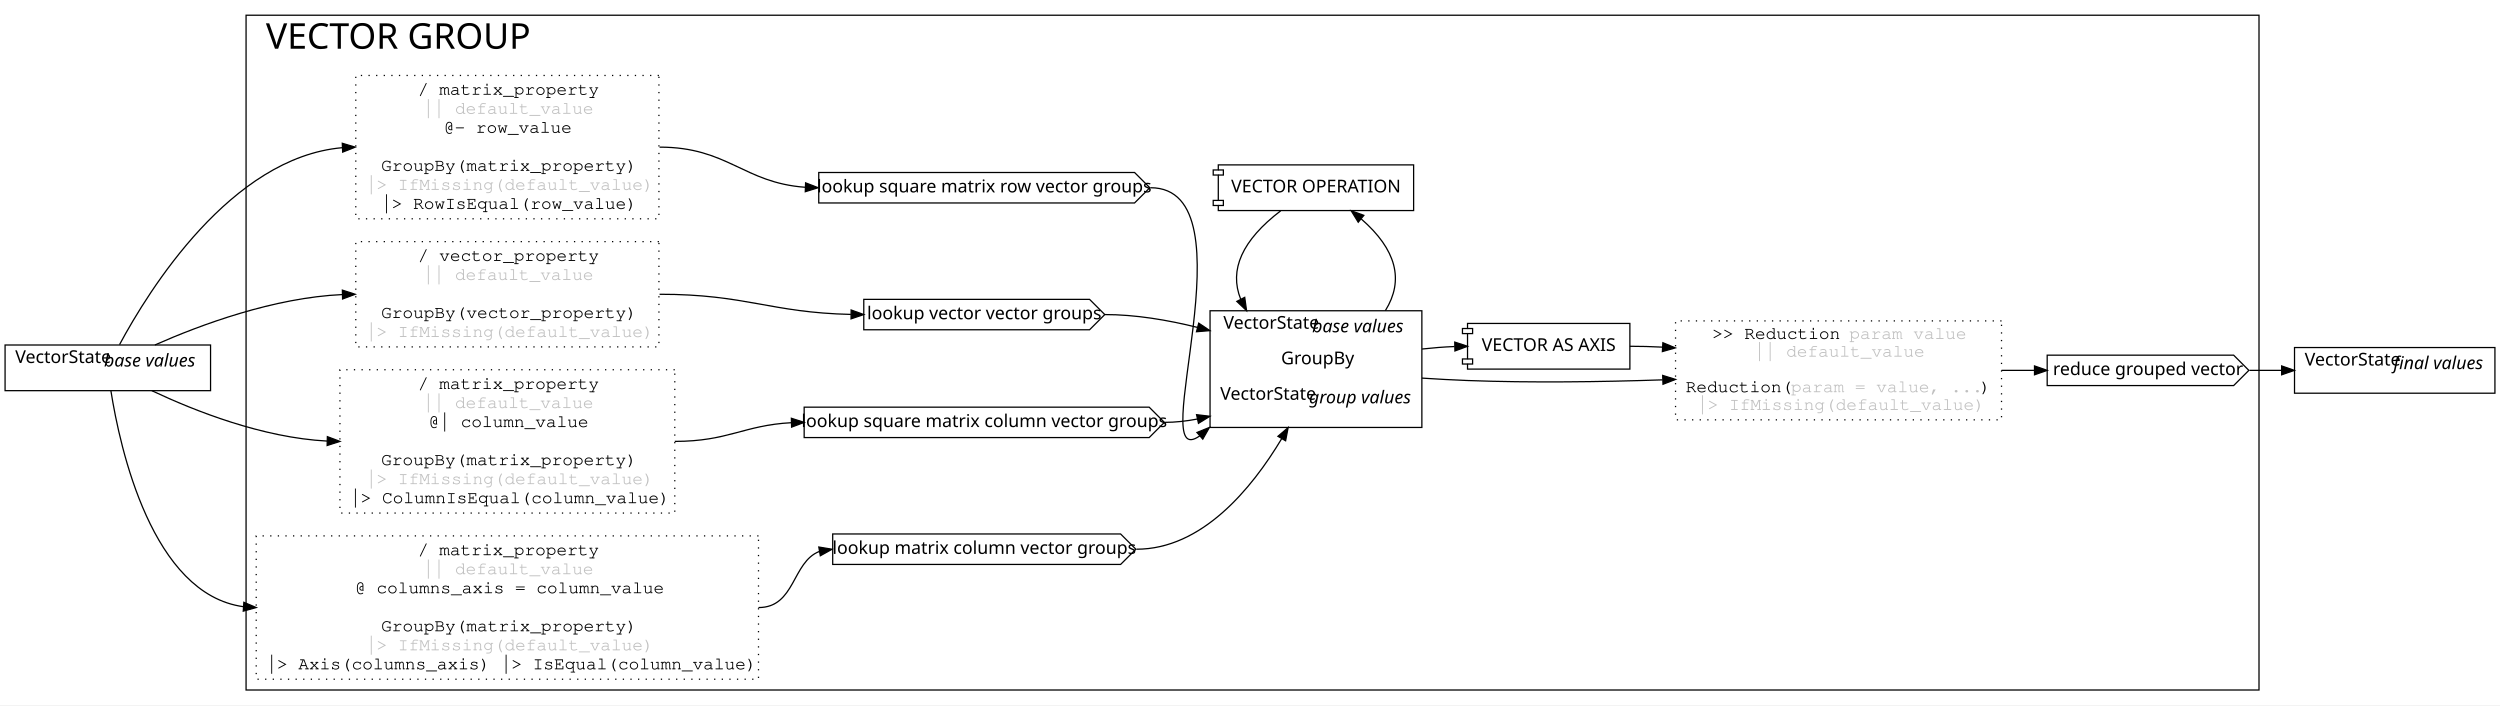
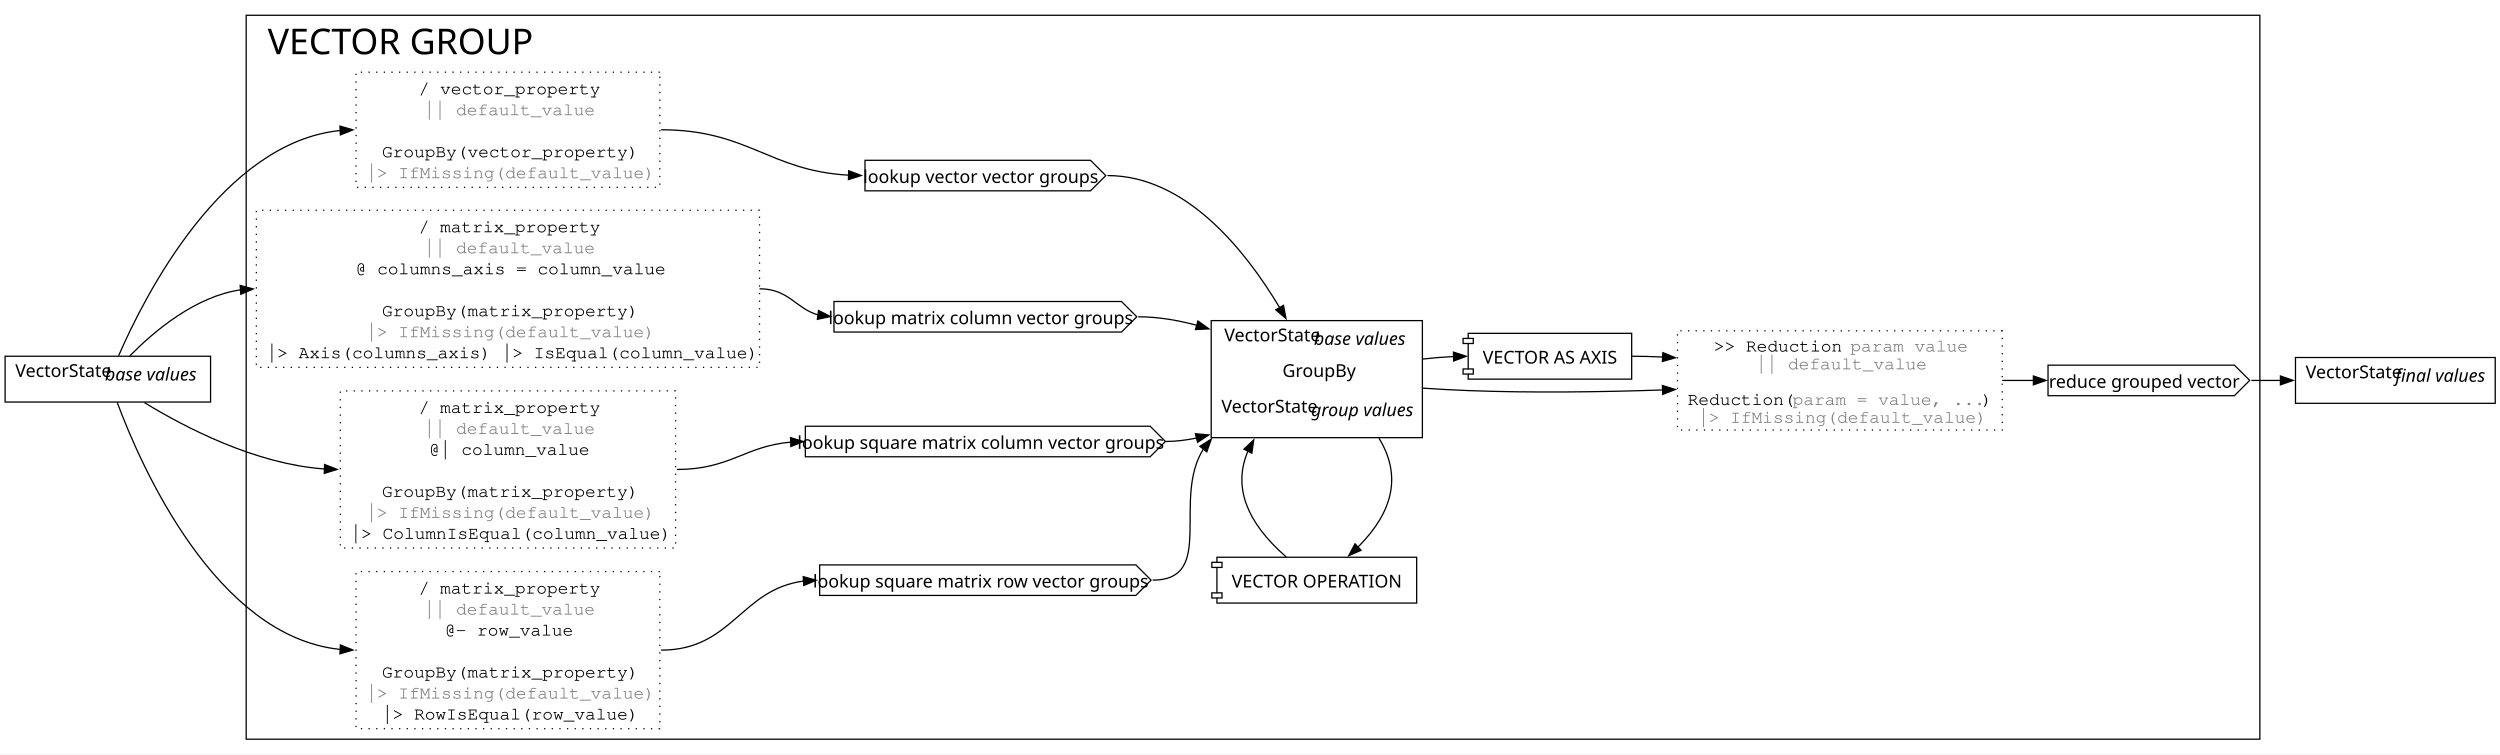
- <svg xmlns="http://www.w3.org/2000/svg" xmlns:xlink="http://www.w3.org/1999/xlink" width="1971pt" height="556pt" viewBox="0.00 0.00 1971.00 556.00">
-   <g id="graph0" class="graph" transform="scale(1 1) rotate(0) translate(4 552)">
-     <polygon fill="#ffffff" stroke="transparent" points="-4,4 -4,-552 1967,-552 1967,4 -4,4" />
+ <svg xmlns="http://www.w3.org/2000/svg" xmlns:xlink="http://www.w3.org/1999/xlink" width="1965pt" height="593pt" viewBox="0.00 0.00 1965.00 593.00">
+   <g id="graph0" class="graph" transform="scale(1 1) rotate(0) translate(4 589)">
+     <polygon fill="white" stroke="none" points="-4,4 -4,-589 1961.25,-589 1961.25,4 -4,4" />
    <g id="clust1" class="cluster">
-       <polygon fill="none" stroke="#000000" points="190,-8 190,-540 1777,-540 1777,-8 190,-8" />
-       <text text-anchor="middle" x="310" y="-513.6" font-family="Sans-Serif" font-size="28.00" fill="#000000">VECTOR GROUP</text>
+       <polygon fill="none" stroke="black" points="189.5,-8 189.5,-577 1772.25,-577 1772.25,-8 189.5,-8" />
+       <text xml:space="preserve" text-anchor="middle" x="310.75" y="-546.4" font-family="Sans-Serif" font-size="28.00">VECTOR GROUP</text>
    </g>
    <g id="node1" class="node">
-       <polygon fill="none" stroke="#000000" points="162,-280 0,-280 0,-244 162,-244 162,-280" />
-       <text text-anchor="start" x="8" y="-265.8" font-family="Sans-Serif" font-size="14.00" fill="#000000">VectorState</text>
-       <text text-anchor="start" x="78" y="-265.8" font-family="Sans-Serif" font-style="italic" baseline-shift="sub" font-size="14.00" fill="#000000">base values</text>
-       <text text-anchor="start" x="142" y="-265.8" font-family="Sans-Serif" font-size="14.00" fill="#000000">   </text>
-       <text text-anchor="start" x="79" y="-251.8" font-family="Sans-Serif" font-size="14.00" fill="#000000"> </text>
+       <polygon fill="none" stroke="black" points="161.5,-309 0,-309 0,-273 161.5,-273 161.5,-309" />
+       <text xml:space="preserve" text-anchor="start" x="8" y="-292.7" font-family="Sans-Serif" font-size="14.00">VectorState</text>
+       <text xml:space="preserve" text-anchor="start" x="78.5" y="-292.7" font-family="Sans-Serif" font-style="italic" baseline-shift="sub" font-size="14.00">base values</text>
+       <text xml:space="preserve" text-anchor="start" x="142.25" y="-292.7" font-family="Sans-Serif" font-size="14.00">   </text>
+       <text xml:space="preserve" text-anchor="start" x="78.88" y="-278.7" font-family="Sans-Serif" font-size="14.00"> </text>
    </g>
    <g id="node4" class="node">
-       <polygon fill="none" stroke="#000000" stroke-dasharray="1,5" points="515.5,-492.5 276.5,-492.5 276.5,-379.5 515.5,-379.5 515.5,-492.5" />
-       <text text-anchor="start" x="325.5" y="-477.3" font-family="Courier,monospace" font-size="14.00" fill="#000000">/ matrix_property</text>
-       <text text-anchor="start" x="329.5" y="-462.3" font-family="Courier,monospace" font-size="14.00" fill="#c0c0c0">|| default_value</text>
-       <text text-anchor="start" x="346" y="-447.3" font-family="Courier,monospace" font-size="14.00" fill="#000000">@- row_value</text>
-       <text text-anchor="start" x="391.5" y="-432.3" font-family="Courier,monospace" font-size="14.00" fill="#000000"> </text>
-       <text text-anchor="start" x="296.5" y="-417.3" font-family="Courier,monospace" font-size="14.00" fill="#000000">GroupBy(matrix_property)</text>
-       <text text-anchor="start" x="284.5" y="-402.3" font-family="Courier,monospace" font-size="14.00" fill="#c0c0c0">|&gt; IfMissing(default_value)</text>
-       <text text-anchor="start" x="296.5" y="-387.3" font-family="Courier,monospace" font-size="14.00" fill="#000000">|&gt; RowIsEqual(row_value)</text>
+       <polygon fill="none" stroke="black" stroke-dasharray="1,5" points="514.62,-139.75 275.88,-139.75 275.88,-16.25 514.62,-16.25 514.62,-139.75" />
+       <text xml:space="preserve" text-anchor="start" x="325.12" y="-122.45" font-family="Courier,monospace" font-size="14.00">/ matrix_property</text>
+       <text xml:space="preserve" text-anchor="start" x="329.25" y="-105.95" font-family="Courier,monospace" font-size="14.00" fill="gray">|| default_value</text>
+       <text xml:space="preserve" text-anchor="start" x="345.75" y="-89.45" font-family="Courier,monospace" font-size="14.00">@- row_value</text>
+       <text xml:space="preserve" text-anchor="start" x="391.12" y="-72.95" font-family="Courier,monospace" font-size="14.00"> </text>
+       <text xml:space="preserve" text-anchor="start" x="296.25" y="-56.45" font-family="Courier,monospace" font-size="14.00">GroupBy(matrix_property)</text>
+       <text xml:space="preserve" text-anchor="start" x="283.88" y="-39.95" font-family="Courier,monospace" font-size="14.00" fill="gray">|&gt; IfMissing(default_value)</text>
+       <text xml:space="preserve" text-anchor="start" x="296.25" y="-23.45" font-family="Courier,monospace" font-size="14.00">|&gt; RowIsEqual(row_value)</text>
    </g>
    <g id="edge16" class="edge">
-       <path fill="none" stroke="#000000" d="M90.235,-280.292C113.343,-323.308 178.156,-427.851 265.77,-435.55" />
-       <polygon fill="#000000" stroke="#000000" points="265.856,-439.057 276,-436 266.163,-432.064 265.856,-439.057" />
+       <path fill="none" stroke="black" d="M88.06,-272.84C106.54,-223.24 165.45,-88.51 263.38,-78.58" />
+       <polygon fill="black" stroke="black" points="263.55,-82.08 273.36,-78.08 263.2,-75.08 263.55,-82.08" />
    </g>
    <g id="node6" class="node">
-       <polygon fill="none" stroke="#000000" stroke-dasharray="1,5" points="528,-260.5 264,-260.5 264,-147.5 528,-147.5 528,-260.5" />
-       <text text-anchor="start" x="325.5" y="-245.3" font-family="Courier,monospace" font-size="14.00" fill="#000000">/ matrix_property</text>
-       <text text-anchor="start" x="329.5" y="-230.3" font-family="Courier,monospace" font-size="14.00" fill="#c0c0c0">|| default_value</text>
-       <text text-anchor="start" x="334" y="-215.3" font-family="Courier,monospace" font-size="14.00" fill="#000000">@| column_value</text>
-       <text text-anchor="start" x="391.5" y="-200.3" font-family="Courier,monospace" font-size="14.00" fill="#000000"> </text>
-       <text text-anchor="start" x="296.5" y="-185.3" font-family="Courier,monospace" font-size="14.00" fill="#000000">GroupBy(matrix_property)</text>
-       <text text-anchor="start" x="284.5" y="-170.3" font-family="Courier,monospace" font-size="14.00" fill="#c0c0c0">|&gt; IfMissing(default_value)</text>
-       <text text-anchor="start" x="272" y="-155.3" font-family="Courier,monospace" font-size="14.00" fill="#000000">|&gt; ColumnIsEqual(column_value)</text>
+       <polygon fill="none" stroke="black" stroke-dasharray="1,5" points="527,-281.75 263.5,-281.75 263.5,-158.25 527,-158.25 527,-281.75" />
+       <text xml:space="preserve" text-anchor="start" x="325.12" y="-264.45" font-family="Courier,monospace" font-size="14.00">/ matrix_property</text>
+       <text xml:space="preserve" text-anchor="start" x="329.25" y="-247.95" font-family="Courier,monospace" font-size="14.00" fill="gray">|| default_value</text>
+       <text xml:space="preserve" text-anchor="start" x="333.38" y="-231.45" font-family="Courier,monospace" font-size="14.00">@| column_value</text>
+       <text xml:space="preserve" text-anchor="start" x="391.12" y="-214.95" font-family="Courier,monospace" font-size="14.00"> </text>
+       <text xml:space="preserve" text-anchor="start" x="296.25" y="-198.45" font-family="Courier,monospace" font-size="14.00">GroupBy(matrix_property)</text>
+       <text xml:space="preserve" text-anchor="start" x="283.88" y="-181.95" font-family="Courier,monospace" font-size="14.00" fill="gray">|&gt; IfMissing(default_value)</text>
+       <text xml:space="preserve" text-anchor="start" x="271.5" y="-165.45" font-family="Courier,monospace" font-size="14.00">|&gt; ColumnIsEqual(column_value)</text>
    </g>
    <g id="edge17" class="edge">
-       <path fill="none" stroke="#000000" d="M115.731,-243.966C149.541,-228.005 203.111,-206.844 253.888,-204.262" />
-       <polygon fill="#000000" stroke="#000000" points="254.094,-207.758 264,-204 253.913,-200.76 254.094,-207.758" />
+       <path fill="none" stroke="black" d="M109.53,-272.53C141.64,-252.89 197.02,-224.14 251.01,-220.4" />
+       <polygon fill="black" stroke="black" points="251.12,-223.9 260.99,-220.05 250.87,-216.91 251.12,-223.9" />
    </g>
    <g id="node8" class="node">
-       <polygon fill="none" stroke="#000000" stroke-dasharray="1,5" points="594,-129.5 198,-129.5 198,-16.5 594,-16.5 594,-129.5" />
-       <text text-anchor="start" x="325.5" y="-114.3" font-family="Courier,monospace" font-size="14.00" fill="#000000">/ matrix_property</text>
-       <text text-anchor="start" x="329.5" y="-99.3" font-family="Courier,monospace" font-size="14.00" fill="#c0c0c0">|| default_value</text>
-       <text text-anchor="start" x="276" y="-84.3" font-family="Courier,monospace" font-size="14.00" fill="#000000">@ columns_axis = column_value</text>
-       <text text-anchor="start" x="391.5" y="-69.3" font-family="Courier,monospace" font-size="14.00" fill="#000000"> </text>
-       <text text-anchor="start" x="296.5" y="-54.3" font-family="Courier,monospace" font-size="14.00" fill="#000000">GroupBy(matrix_property)</text>
-       <text text-anchor="start" x="284.5" y="-39.3" font-family="Courier,monospace" font-size="14.00" fill="#c0c0c0">|&gt; IfMissing(default_value)</text>
-       <text text-anchor="start" x="206" y="-24.3" font-family="Courier,monospace" font-size="14.00" fill="#000000">|&gt; Axis(columns_axis) |&gt; IsEqual(column_value)</text>
+       <polygon fill="none" stroke="black" stroke-dasharray="1,5" points="593,-423.75 197.5,-423.75 197.5,-300.25 593,-300.25 593,-423.75" />
+       <text xml:space="preserve" text-anchor="start" x="325.12" y="-406.45" font-family="Courier,monospace" font-size="14.00">/ matrix_property</text>
+       <text xml:space="preserve" text-anchor="start" x="329.25" y="-389.95" font-family="Courier,monospace" font-size="14.00" fill="gray">|| default_value</text>
+       <text xml:space="preserve" text-anchor="start" x="275.62" y="-373.45" font-family="Courier,monospace" font-size="14.00">@ columns_axis = column_value</text>
+       <text xml:space="preserve" text-anchor="start" x="391.12" y="-356.95" font-family="Courier,monospace" font-size="14.00"> </text>
+       <text xml:space="preserve" text-anchor="start" x="296.25" y="-340.45" font-family="Courier,monospace" font-size="14.00">GroupBy(matrix_property)</text>
+       <text xml:space="preserve" text-anchor="start" x="283.88" y="-323.95" font-family="Courier,monospace" font-size="14.00" fill="gray">|&gt; IfMissing(default_value)</text>
+       <text xml:space="preserve" text-anchor="start" x="205.5" y="-307.45" font-family="Courier,monospace" font-size="14.00">|&gt; Axis(columns_axis) |&gt; IsEqual(column_value)</text>
    </g>
    <g id="edge18" class="edge">
-       <path fill="none" stroke="#000000" d="M83.439,-243.878C90.601,-198.605 115.816,-83.479 187.992,-73.669" />
-       <polygon fill="#000000" stroke="#000000" points="188.256,-77.159 198,-73 187.789,-70.174 188.256,-77.159" />
+       <path fill="none" stroke="black" d="M98.05,-309.28C116.76,-328.35 149.51,-356.15 185.31,-361.2" />
+       <polygon fill="black" stroke="black" points="184.77,-364.67 194.99,-361.89 185.27,-357.69 184.77,-364.67" />
    </g>
    <g id="node10" class="node">
-       <polygon fill="none" stroke="#000000" stroke-dasharray="1,5" points="515.5,-361.5 276.5,-361.5 276.5,-278.5 515.5,-278.5 515.5,-361.5" />
-       <text text-anchor="start" x="325.5" y="-346.3" font-family="Courier,monospace" font-size="14.00" fill="#000000">/ vector_property</text>
-       <text text-anchor="start" x="329.5" y="-331.3" font-family="Courier,monospace" font-size="14.00" fill="#c0c0c0">|| default_value</text>
-       <text text-anchor="start" x="391.5" y="-316.3" font-family="Courier,monospace" font-size="14.00" fill="#000000"> </text>
-       <text text-anchor="start" x="296.5" y="-301.3" font-family="Courier,monospace" font-size="14.00" fill="#000000">GroupBy(vector_property)</text>
-       <text text-anchor="start" x="284.5" y="-286.3" font-family="Courier,monospace" font-size="14.00" fill="#c0c0c0">|&gt; IfMissing(default_value)</text>
+       <polygon fill="none" stroke="black" stroke-dasharray="1,5" points="514.62,-532.25 275.88,-532.25 275.88,-441.75 514.62,-441.75 514.62,-532.25" />
+       <text xml:space="preserve" text-anchor="start" x="325.12" y="-514.95" font-family="Courier,monospace" font-size="14.00">/ vector_property</text>
+       <text xml:space="preserve" text-anchor="start" x="329.25" y="-498.45" font-family="Courier,monospace" font-size="14.00" fill="gray">|| default_value</text>
+       <text xml:space="preserve" text-anchor="start" x="391.12" y="-481.95" font-family="Courier,monospace" font-size="14.00"> </text>
+       <text xml:space="preserve" text-anchor="start" x="296.25" y="-465.45" font-family="Courier,monospace" font-size="14.00">GroupBy(vector_property)</text>
+       <text xml:space="preserve" text-anchor="start" x="283.88" y="-448.95" font-family="Courier,monospace" font-size="14.00" fill="gray">|&gt; IfMissing(default_value)</text>
    </g>
    <g id="edge19" class="edge">
-       <path fill="none" stroke="#000000" d="M118.138,-280.034C154.411,-296.062 211.897,-317.332 265.952,-319.769" />
-       <polygon fill="#000000" stroke="#000000" points="265.922,-323.27 276,-320 266.083,-316.272 265.922,-323.27" />
+       <path fill="none" stroke="black" d="M89.25,-309.44C109.61,-356.32 170.71,-477.06 263.41,-486.42" />
+       <polygon fill="black" stroke="black" points="263.2,-489.92 273.36,-486.92 263.55,-482.93 263.2,-489.92" />
    </g>
    <g id="node2" class="node">
-       <polygon fill="none" stroke="#000000" points="1963,-278 1805,-278 1805,-242 1963,-242 1963,-278" />
-       <text text-anchor="start" x="1813" y="-263.8" font-family="Sans-Serif" font-size="14.00" fill="#000000">VectorState</text>
-       <text text-anchor="start" x="1883" y="-263.8" font-family="Sans-Serif" font-style="italic" baseline-shift="sub" font-size="14.00" fill="#000000">final values</text>
-       <text text-anchor="start" x="1943" y="-263.8" font-family="Sans-Serif" font-size="14.00" fill="#000000">   </text>
-       <text text-anchor="start" x="1882" y="-249.8" font-family="Sans-Serif" font-size="14.00" fill="#000000"> </text>
+       <polygon fill="none" stroke="black" points="1957.25,-308 1800.25,-308 1800.25,-272 1957.25,-272 1957.25,-308" />
+       <text xml:space="preserve" text-anchor="start" x="1808.25" y="-291.7" font-family="Sans-Serif" font-size="14.00">VectorState</text>
+       <text xml:space="preserve" text-anchor="start" x="1878.75" y="-291.7" font-family="Sans-Serif" font-style="italic" baseline-shift="sub" font-size="14.00">final values</text>
+       <text xml:space="preserve" text-anchor="start" x="1938" y="-291.7" font-family="Sans-Serif" font-size="14.00">   </text>
+       <text xml:space="preserve" text-anchor="start" x="1876.88" y="-277.7" font-family="Sans-Serif" font-size="14.00"> </text>
    </g>
    <g id="node3" class="node">
-       <polygon fill="none" stroke="#000000" points="1117,-307 950,-307 950,-215 1117,-215 1117,-307" />
-       <text text-anchor="start" x="960.5" y="-292.8" font-family="Sans-Serif" font-size="14.00" fill="#000000">VectorState</text>
-       <text text-anchor="start" x="1030.5" y="-292.8" font-family="Sans-Serif" font-style="italic" baseline-shift="sub" font-size="14.00" fill="#000000">base values</text>
-       <text text-anchor="start" x="1094.5" y="-292.8" font-family="Sans-Serif" font-size="14.00" fill="#000000">   </text>
-       <text text-anchor="start" x="1031.5" y="-278.8" font-family="Sans-Serif" font-size="14.00" fill="#000000"> </text>
-       <text text-anchor="start" x="1006" y="-264.8" font-family="Sans-Serif" font-size="14.00" fill="#000000">GroupBy</text>
-       <text text-anchor="start" x="1031.5" y="-250.8" font-family="Sans-Serif" font-size="14.00" fill="#000000"> </text>
-       <text text-anchor="start" x="958" y="-236.8" font-family="Sans-Serif" font-size="14.00" fill="#000000">VectorState</text>
-       <text text-anchor="start" x="1028" y="-236.8" font-family="Sans-Serif" font-style="italic" baseline-shift="sub" font-size="14.00" fill="#000000">group values</text>
-       <text text-anchor="start" x="1097" y="-236.8" font-family="Sans-Serif" font-size="14.00" fill="#000000">   </text>
-       <text text-anchor="start" x="1031.5" y="-222.8" font-family="Sans-Serif" font-size="14.00" fill="#000000"> </text>
+       <polygon fill="none" stroke="black" points="1114,-337 948,-337 948,-245 1114,-245 1114,-337" />
+       <text xml:space="preserve" text-anchor="start" x="958.25" y="-320.7" font-family="Sans-Serif" font-size="14.00">VectorState</text>
+       <text xml:space="preserve" text-anchor="start" x="1028.75" y="-320.7" font-family="Sans-Serif" font-style="italic" baseline-shift="sub" font-size="14.00">base values</text>
+       <text xml:space="preserve" text-anchor="start" x="1092.5" y="-320.7" font-family="Sans-Serif" font-size="14.00">   </text>
+       <text xml:space="preserve" text-anchor="start" x="1029.12" y="-306.7" font-family="Sans-Serif" font-size="14.00"> </text>
+       <text xml:space="preserve" text-anchor="start" x="1004" y="-292.7" font-family="Sans-Serif" font-size="14.00">GroupBy</text>
+       <text xml:space="preserve" text-anchor="start" x="1029.12" y="-278.7" font-family="Sans-Serif" font-size="14.00"> </text>
+       <text xml:space="preserve" text-anchor="start" x="956" y="-264.7" font-family="Sans-Serif" font-size="14.00">VectorState</text>
+       <text xml:space="preserve" text-anchor="start" x="1026.5" y="-264.7" font-family="Sans-Serif" font-style="italic" baseline-shift="sub" font-size="14.00">group values</text>
+       <text xml:space="preserve" text-anchor="start" x="1094.75" y="-264.7" font-family="Sans-Serif" font-size="14.00">   </text>
+       <text xml:space="preserve" text-anchor="start" x="1029.12" y="-250.7" font-family="Sans-Serif" font-size="14.00"> </text>
    </g>
    <g id="node12" class="node">
      <g id="a_node12">
        <a xlink:href="#../DataAxesFormats.Queries.VECTOR_OPERATION" xlink:title="VECTOR OPERATION">
-           <polygon fill="none" stroke="#000000" points="1110.5,-422 956.5,-422 956.5,-418 952.5,-418 952.5,-414 956.5,-414 956.5,-394 952.5,-394 952.5,-390 956.5,-390 956.5,-386 1110.5,-386 1110.5,-422" />
-           <polyline fill="none" stroke="#000000" points="956.5,-418 960.5,-418 960.5,-414 956.5,-414 " />
-           <polyline fill="none" stroke="#000000" points="956.5,-394 960.5,-394 960.5,-390 956.5,-390 " />
-           <text text-anchor="middle" x="1033.5" y="-400.3" font-family="Sans-Serif" font-size="14.00" fill="#000000">VECTOR OPERATION</text>
+           <polygon fill="none" stroke="black" points="1109.5,-151 952.5,-151 952.5,-147 948.5,-147 948.5,-143 952.5,-143 952.5,-123 948.5,-123 948.5,-119 952.5,-119 952.5,-115 1109.5,-115 1109.5,-151" />
+           <polyline fill="none" stroke="black" points="952.5,-147 956.5,-147 956.5,-143 952.5,-143" />
+           <polyline fill="none" stroke="black" points="952.5,-123 956.5,-123 956.5,-119 952.5,-119" />
+           <text xml:space="preserve" text-anchor="middle" x="1031" y="-127.2" font-family="Sans-Serif" font-size="14.00">VECTOR OPERATION</text>
        </a>
      </g>
    </g>
    <g id="edge10" class="edge">
-       <path fill="none" stroke="#000000" d="M1088.212,-307.084C1103.216,-331.179 1096.883,-355.274 1069.216,-379.369" />
-       <polygon fill="#000000" stroke="#000000" points="1066.829,-376.798 1061.287,-385.828 1071.251,-382.225 1066.829,-376.798" />
+       <path fill="none" stroke="black" d="M1079.86,-244.58C1097.42,-216.01 1091.89,-187.44 1063.24,-158.87" />
+       <polygon fill="black" stroke="black" points="1065.82,-156.49 1056.12,-152.24 1061.06,-161.61 1065.82,-156.49" />
    </g>
    <g id="node13" class="node">
-       <polygon fill="none" stroke="#000000" stroke-dasharray="1,5" points="1574,-299 1317,-299 1317,-221 1574,-221 1574,-299" />
-       <text text-anchor="start" x="1346" y="-284.8" font-family="Courier,monospace" font-size="14.00" fill="#000000">&gt;&gt; Reduction </text>
-       <text text-anchor="start" x="1454" y="-284.8" font-family="Courier,monospace" font-size="14.00" fill="#c0c0c0">param value</text>
-       <text text-anchor="start" x="1379" y="-270.8" font-family="Courier,monospace" font-size="14.00" fill="#c0c0c0">|| default_value</text>
-       <text text-anchor="start" x="1441" y="-256.8" font-family="Courier,monospace" font-size="14.00" fill="#000000"> </text>
-       <text text-anchor="start" x="1325" y="-242.8" font-family="Courier,monospace" font-size="14.00" fill="#000000">Reduction(</text>
-       <text text-anchor="start" x="1408" y="-242.8" font-family="Courier,monospace" font-size="14.00" fill="#c0c0c0">param = value, ...</text>
-       <text text-anchor="start" x="1557" y="-242.8" font-family="Courier,monospace" font-size="14.00" fill="#000000">)</text>
-       <text text-anchor="start" x="1334" y="-228.8" font-family="Courier,monospace" font-size="14.00" fill="#c0c0c0">|&gt; IfMissing(default_value)</text>
+       <polygon fill="none" stroke="black" stroke-dasharray="1,5" points="1569.75,-329 1314.5,-329 1314.5,-251 1569.75,-251 1569.75,-329" />
+       <text xml:space="preserve" text-anchor="start" x="1343.12" y="-312.7" font-family="Courier,monospace" font-size="14.00">&gt;&gt; Reduction </text>
+       <text xml:space="preserve" text-anchor="start" x="1450.38" y="-312.7" font-family="Courier,monospace" font-size="14.00" fill="gray">param value</text>
+       <text xml:space="preserve" text-anchor="start" x="1376.12" y="-298.7" font-family="Courier,monospace" font-size="14.00" fill="gray">|| default_value</text>
+       <text xml:space="preserve" text-anchor="start" x="1438" y="-284.7" font-family="Courier,monospace" font-size="14.00"> </text>
+       <text xml:space="preserve" text-anchor="start" x="1322.5" y="-270.7" font-family="Courier,monospace" font-size="14.00">Reduction(</text>
+       <text xml:space="preserve" text-anchor="start" x="1405" y="-270.7" font-family="Courier,monospace" font-size="14.00" fill="gray">param = value, ...</text>
+       <text xml:space="preserve" text-anchor="start" x="1553.5" y="-270.7" font-family="Courier,monospace" font-size="14.00">)</text>
+       <text xml:space="preserve" text-anchor="start" x="1330.75" y="-256.7" font-family="Courier,monospace" font-size="14.00" fill="gray">|&gt; IfMissing(default_value)</text>
    </g>
    <g id="edge13" class="edge">
-       <path fill="none" stroke="#000000" d="M1117.028,-253.905C1129.09,-253.115 1141.357,-252.438 1153,-252 1203.118,-250.115 1258.083,-250.874 1306.703,-252.518" />
-       <polygon fill="#000000" stroke="#000000" points="1306.86,-256.026 1316.977,-252.881 1307.107,-249.03 1306.86,-256.026" />
+       <path fill="none" stroke="black" d="M1114.48,-283.91C1126.39,-283.11 1138.5,-282.44 1150,-282 1199.82,-280.1 1254.44,-280.85 1302.79,-282.49" />
+       <polygon fill="black" stroke="black" points="1302.65,-285.99 1312.77,-282.85 1302.9,-279 1302.65,-285.99" />
    </g>
    <g id="node15" class="node">
      <g id="a_node15">
        <a xlink:href="#../DataAxesFormats.Queries.VECTOR_AS_AXIS" xlink:title="VECTOR AS AXIS">
-           <polygon fill="none" stroke="#000000" points="1281,-297 1153,-297 1153,-293 1149,-293 1149,-289 1153,-289 1153,-269 1149,-269 1149,-265 1153,-265 1153,-261 1281,-261 1281,-297" />
-           <polyline fill="none" stroke="#000000" points="1153,-293 1157,-293 1157,-289 1153,-289 " />
-           <polyline fill="none" stroke="#000000" points="1153,-269 1157,-269 1157,-265 1153,-265 " />
-           <text text-anchor="middle" x="1217" y="-275.3" font-family="Sans-Serif" font-size="14.00" fill="#000000">VECTOR AS AXIS</text>
+           <polygon fill="none" stroke="black" points="1278.5,-327 1150,-327 1150,-323 1146,-323 1146,-319 1150,-319 1150,-299 1146,-299 1146,-295 1150,-295 1150,-291 1278.5,-291 1278.5,-327" />
+           <polyline fill="none" stroke="black" points="1150,-323 1154,-323 1154,-319 1150,-319" />
+           <polyline fill="none" stroke="black" points="1150,-299 1154,-299 1154,-295 1150,-295" />
+           <text xml:space="preserve" text-anchor="middle" x="1214.25" y="-303.2" font-family="Sans-Serif" font-size="14.00">VECTOR AS AXIS</text>
        </a>
      </g>
    </g>
    <g id="edge14" class="edge">
-       <path fill="none" stroke="#000000" d="M1117.158,-276.829C1125.679,-277.771 1134.315,-278.471 1142.779,-278.797" />
-       <polygon fill="#000000" stroke="#000000" points="1142.932,-282.3 1153,-279 1143.072,-275.302 1142.932,-282.3" />
+       <path fill="none" stroke="black" d="M1114.28,-306.79C1122.4,-307.71 1130.62,-308.4 1138.7,-308.75" />
+       <polygon fill="black" stroke="black" points="1138.41,-312.24 1148.49,-308.97 1138.57,-305.24 1138.41,-312.24" />
    </g>
    <g id="node5" class="node">
-       <polygon fill="none" stroke="#000000" points="890.5,-416 641.5,-416 641.5,-392 890.5,-392 902.5,-404 890.5,-416" />
-       <text text-anchor="middle" x="772" y="-400.3" font-family="Sans-Serif" font-size="14.00" fill="#000000">lookup square matrix row vector groups  </text>
+       <polygon fill="none" stroke="black" points="888.75,-145 640.25,-145 640.25,-121 888.75,-121 900.75,-133 888.75,-145" />
+       <text xml:space="preserve" text-anchor="middle" x="770.5" y="-127.2" font-family="Sans-Serif" font-size="14.00">lookup square matrix row vector groups  </text>
    </g>
    <g id="edge1" class="edge">
-       <path fill="none" stroke="#000000" d="M516,-436C569.763,-436 582.181,-407.875 630.776,-404.359" />
-       <polygon fill="#000000" stroke="#000000" points="631.129,-407.849 641,-404 630.883,-400.853 631.129,-407.849" />
+       <path fill="none" stroke="black" d="M515.62,-78C571.69,-78 578.3,-125.94 627.79,-132.3" />
+       <polygon fill="black" stroke="black" points="627.33,-135.78 637.53,-132.91 627.76,-128.8 627.33,-135.78" />
    </g>
    <g id="edge2" class="edge">
-       <path fill="none" stroke="#000000" d="M903,-404C985.45,-404 897.404,-176.735 941.932,-208.393" />
-       <polygon fill="#000000" stroke="#000000" points="939.665,-211.06 949.5,-215 944.269,-205.786 939.665,-211.06" />
+       <path fill="none" stroke="black" d="M901.96,-133C952.05,-133 916.83,-196.54 941.96,-236.21" />
+       <polygon fill="black" stroke="black" points="939.07,-238.2 948.05,-243.82 944.54,-233.82 939.07,-238.2" />
    </g>
    <g id="node7" class="node">
-       <polygon fill="none" stroke="#000000" points="902,-231 630,-231 630,-207 902,-207 914,-219 902,-231" />
-       <text text-anchor="middle" x="772" y="-215.3" font-family="Sans-Serif" font-size="14.00" fill="#000000">lookup square matrix column vector groups  </text>
+       <polygon fill="none" stroke="black" points="900,-254 629,-254 629,-230 900,-230 912,-242 900,-254" />
+       <text xml:space="preserve" text-anchor="middle" x="770.5" y="-236.2" font-family="Sans-Serif" font-size="14.00">lookup square matrix column vector groups  </text>
    </g>
    <g id="edge3" class="edge">
-       <path fill="none" stroke="#000000" d="M528,-204C570.241,-204 582.344,-216.748 619.876,-218.74" />
-       <polygon fill="#000000" stroke="#000000" points="619.913,-222.242 630,-219 620.093,-215.244 619.913,-222.242" />
+       <path fill="none" stroke="black" d="M528,-220C569.99,-220 581.22,-238.38 617.92,-241.54" />
+       <polygon fill="black" stroke="black" points="617.35,-245.02 627.49,-241.94 617.64,-238.03 617.35,-245.02" />
    </g>
    <g id="edge4" class="edge">
-       <path fill="none" stroke="#000000" d="M914,-219C922.628,-219 931.418,-219.987 940.118,-221.657" />
-       <polygon fill="#000000" stroke="#000000" points="939.369,-225.076 949.889,-223.818 940.88,-218.241 939.369,-225.076" />
+       <path fill="none" stroke="black" d="M912,-242C920.16,-242 928.41,-243.01 936.56,-244.74" />
+       <polygon fill="black" stroke="black" points="935.56,-248.1 946.12,-247.16 937.28,-241.32 935.56,-248.1" />
    </g>
    <g id="node9" class="node">
-       <polygon fill="none" stroke="#000000" points="879.5,-131 652.5,-131 652.5,-107 879.5,-107 891.5,-119 879.5,-131" />
-       <text text-anchor="middle" x="772" y="-115.3" font-family="Sans-Serif" font-size="14.00" fill="#000000">lookup matrix column vector groups  </text>
+       <polygon fill="none" stroke="black" points="877.5,-352 651.5,-352 651.5,-328 877.5,-328 889.5,-340 877.5,-352" />
+       <text xml:space="preserve" text-anchor="middle" x="770.5" y="-334.2" font-family="Sans-Serif" font-size="14.00">lookup matrix column vector groups  </text>
    </g>
    <g id="edge5" class="edge">
-       <path fill="none" stroke="#000000" d="M594,-73C623.045,-73 620.369,-108.85 641.979,-117.253" />
-       <polygon fill="#000000" stroke="#000000" points="641.547,-120.73 652,-119 642.75,-113.834 641.547,-120.73" />
+       <path fill="none" stroke="black" d="M593,-362C616.02,-362 621.57,-346.34 639.13,-341.44" />
+       <polygon fill="black" stroke="black" points="639.34,-344.95 648.81,-340.19 638.44,-338 639.34,-344.95" />
    </g>
    <g id="edge6" class="edge">
-       <path fill="none" stroke="#000000" d="M892,-119C943.392,-119 982.576,-166.246 1006.536,-206.233" />
-       <polygon fill="#000000" stroke="#000000" points="1003.517,-208.004 1011.564,-214.897 1009.572,-204.491 1003.517,-208.004" />
+       <path fill="none" stroke="black" d="M890.69,-340C905.96,-340 921.66,-337.35 936.77,-333.28" />
+       <polygon fill="black" stroke="black" points="937.59,-336.69 946.2,-330.51 935.62,-329.97 937.59,-336.69" />
    </g>
    <g id="node11" class="node">
-       <polygon fill="none" stroke="#000000" points="855,-316 677,-316 677,-292 855,-292 867,-304 855,-316" />
-       <text text-anchor="middle" x="772" y="-300.3" font-family="Sans-Serif" font-size="14.00" fill="#000000">lookup vector vector groups  </text>
+       <polygon fill="none" stroke="black" points="853.12,-463 675.88,-463 675.88,-439 853.12,-439 865.12,-451 853.12,-463" />
+       <text xml:space="preserve" text-anchor="middle" x="770.5" y="-445.2" font-family="Sans-Serif" font-size="14.00">lookup vector vector groups  </text>
    </g>
    <g id="edge7" class="edge">
-       <path fill="none" stroke="#000000" d="M516,-320C584.397,-320 603.283,-305.524 666.845,-304.111" />
-       <polygon fill="#000000" stroke="#000000" points="667.039,-307.609 677,-304 666.962,-300.609 667.039,-307.609" />
+       <path fill="none" stroke="black" d="M515.62,-487C584.06,-487 600.37,-454.83 663.1,-451.31" />
+       <polygon fill="black" stroke="black" points="663.06,-454.81 672.96,-451.04 662.87,-447.82 663.06,-454.81" />
    </g>
    <g id="edge8" class="edge">
-       <path fill="none" stroke="#000000" d="M867,-304C891.033,-304 916.415,-299.748 939.922,-293.918" />
-       <polygon fill="#000000" stroke="#000000" points="941.074,-297.235 949.871,-291.331 939.312,-290.461 941.074,-297.235" />
+       <path fill="none" stroke="black" d="M866.52,-451C927.57,-451 974.25,-393.31 1001.8,-347.21" />
+       <polygon fill="black" stroke="black" points="1004.81,-349 1006.8,-338.59 998.75,-345.49 1004.81,-349" />
    </g>
    <g id="edge11" class="edge">
-       <path fill="none" stroke="#000000" d="M1005.713,-385.828C975.303,-362.554 964.802,-339.279 974.208,-316.004" />
-       <polygon fill="#000000" stroke="#000000" points="977.334,-317.579 978.788,-307.084 971.107,-314.381 977.334,-317.579" />
+       <path fill="none" stroke="black" d="M1006.99,-151.21C975.19,-178.93 965.15,-206.65 976.85,-234.37" />
+       <polygon fill="black" stroke="black" points="973.73,-235.97 981.44,-243.24 979.95,-232.75 973.73,-235.97" />
    </g>
    <g id="node14" class="node">
-       <polygon fill="none" stroke="#000000" points="1757,-272 1610,-272 1610,-248 1757,-248 1769,-260 1757,-272" />
-       <text text-anchor="middle" x="1689.5" y="-256.3" font-family="Sans-Serif" font-size="14.00" fill="#000000">reduce grouped vector  </text>
+       <polygon fill="none" stroke="black" points="1752.25,-302 1605.75,-302 1605.75,-278 1752.25,-278 1764.25,-290 1752.25,-302" />
+       <text xml:space="preserve" text-anchor="middle" x="1685" y="-284.2" font-family="Sans-Serif" font-size="14.00">reduce grouped vector  </text>
    </g>
    <g id="edge12" class="edge">
-       <path fill="none" stroke="#000000" d="M1574,-260C1586,-260 1591.25,-260 1599.875,-260" />
-       <polygon fill="#000000" stroke="#000000" points="1600,-263.5 1610,-260 1600,-256.5 1600,-263.5" />
+       <path fill="none" stroke="black" d="M1569.75,-290C1581.12,-290 1586.43,-290 1594.3,-290" />
+       <polygon fill="black" stroke="black" points="1594.24,-293.5 1604.24,-290 1594.24,-286.5 1594.24,-293.5" />
    </g>
    <g id="edge20" class="edge">
-       <path fill="none" stroke="#000000" d="M1769.5,-260C1777.715,-260 1786.262,-260 1794.82,-260" />
-       <polygon fill="#000000" stroke="#000000" points="1794.851,-263.5 1804.851,-260 1794.851,-256.5 1794.851,-263.5" />
+       <path fill="none" stroke="black" d="M1765.58,-290C1773.04,-290 1780.78,-290 1788.54,-290" />
+       <polygon fill="black" stroke="black" points="1788.4,-293.5 1798.4,-290 1788.4,-286.5 1788.4,-293.5" />
    </g>
    <g id="edge15" class="edge">
-       <path fill="none" stroke="#000000" d="M1281,-279C1289.369,-279 1297.961,-278.754 1306.618,-278.319" />
-       <polygon fill="#000000" stroke="#000000" points="1307.022,-281.801 1316.801,-277.724 1306.614,-274.813 1307.022,-281.801" />
+       <path fill="none" stroke="black" d="M1278.5,-309C1286.51,-309 1294.73,-308.77 1303.02,-308.36" />
+       <polygon fill="black" stroke="black" points="1303.05,-311.86 1312.83,-307.78 1302.64,-304.88 1303.05,-311.86" />
    </g>
  </g>
</svg>
